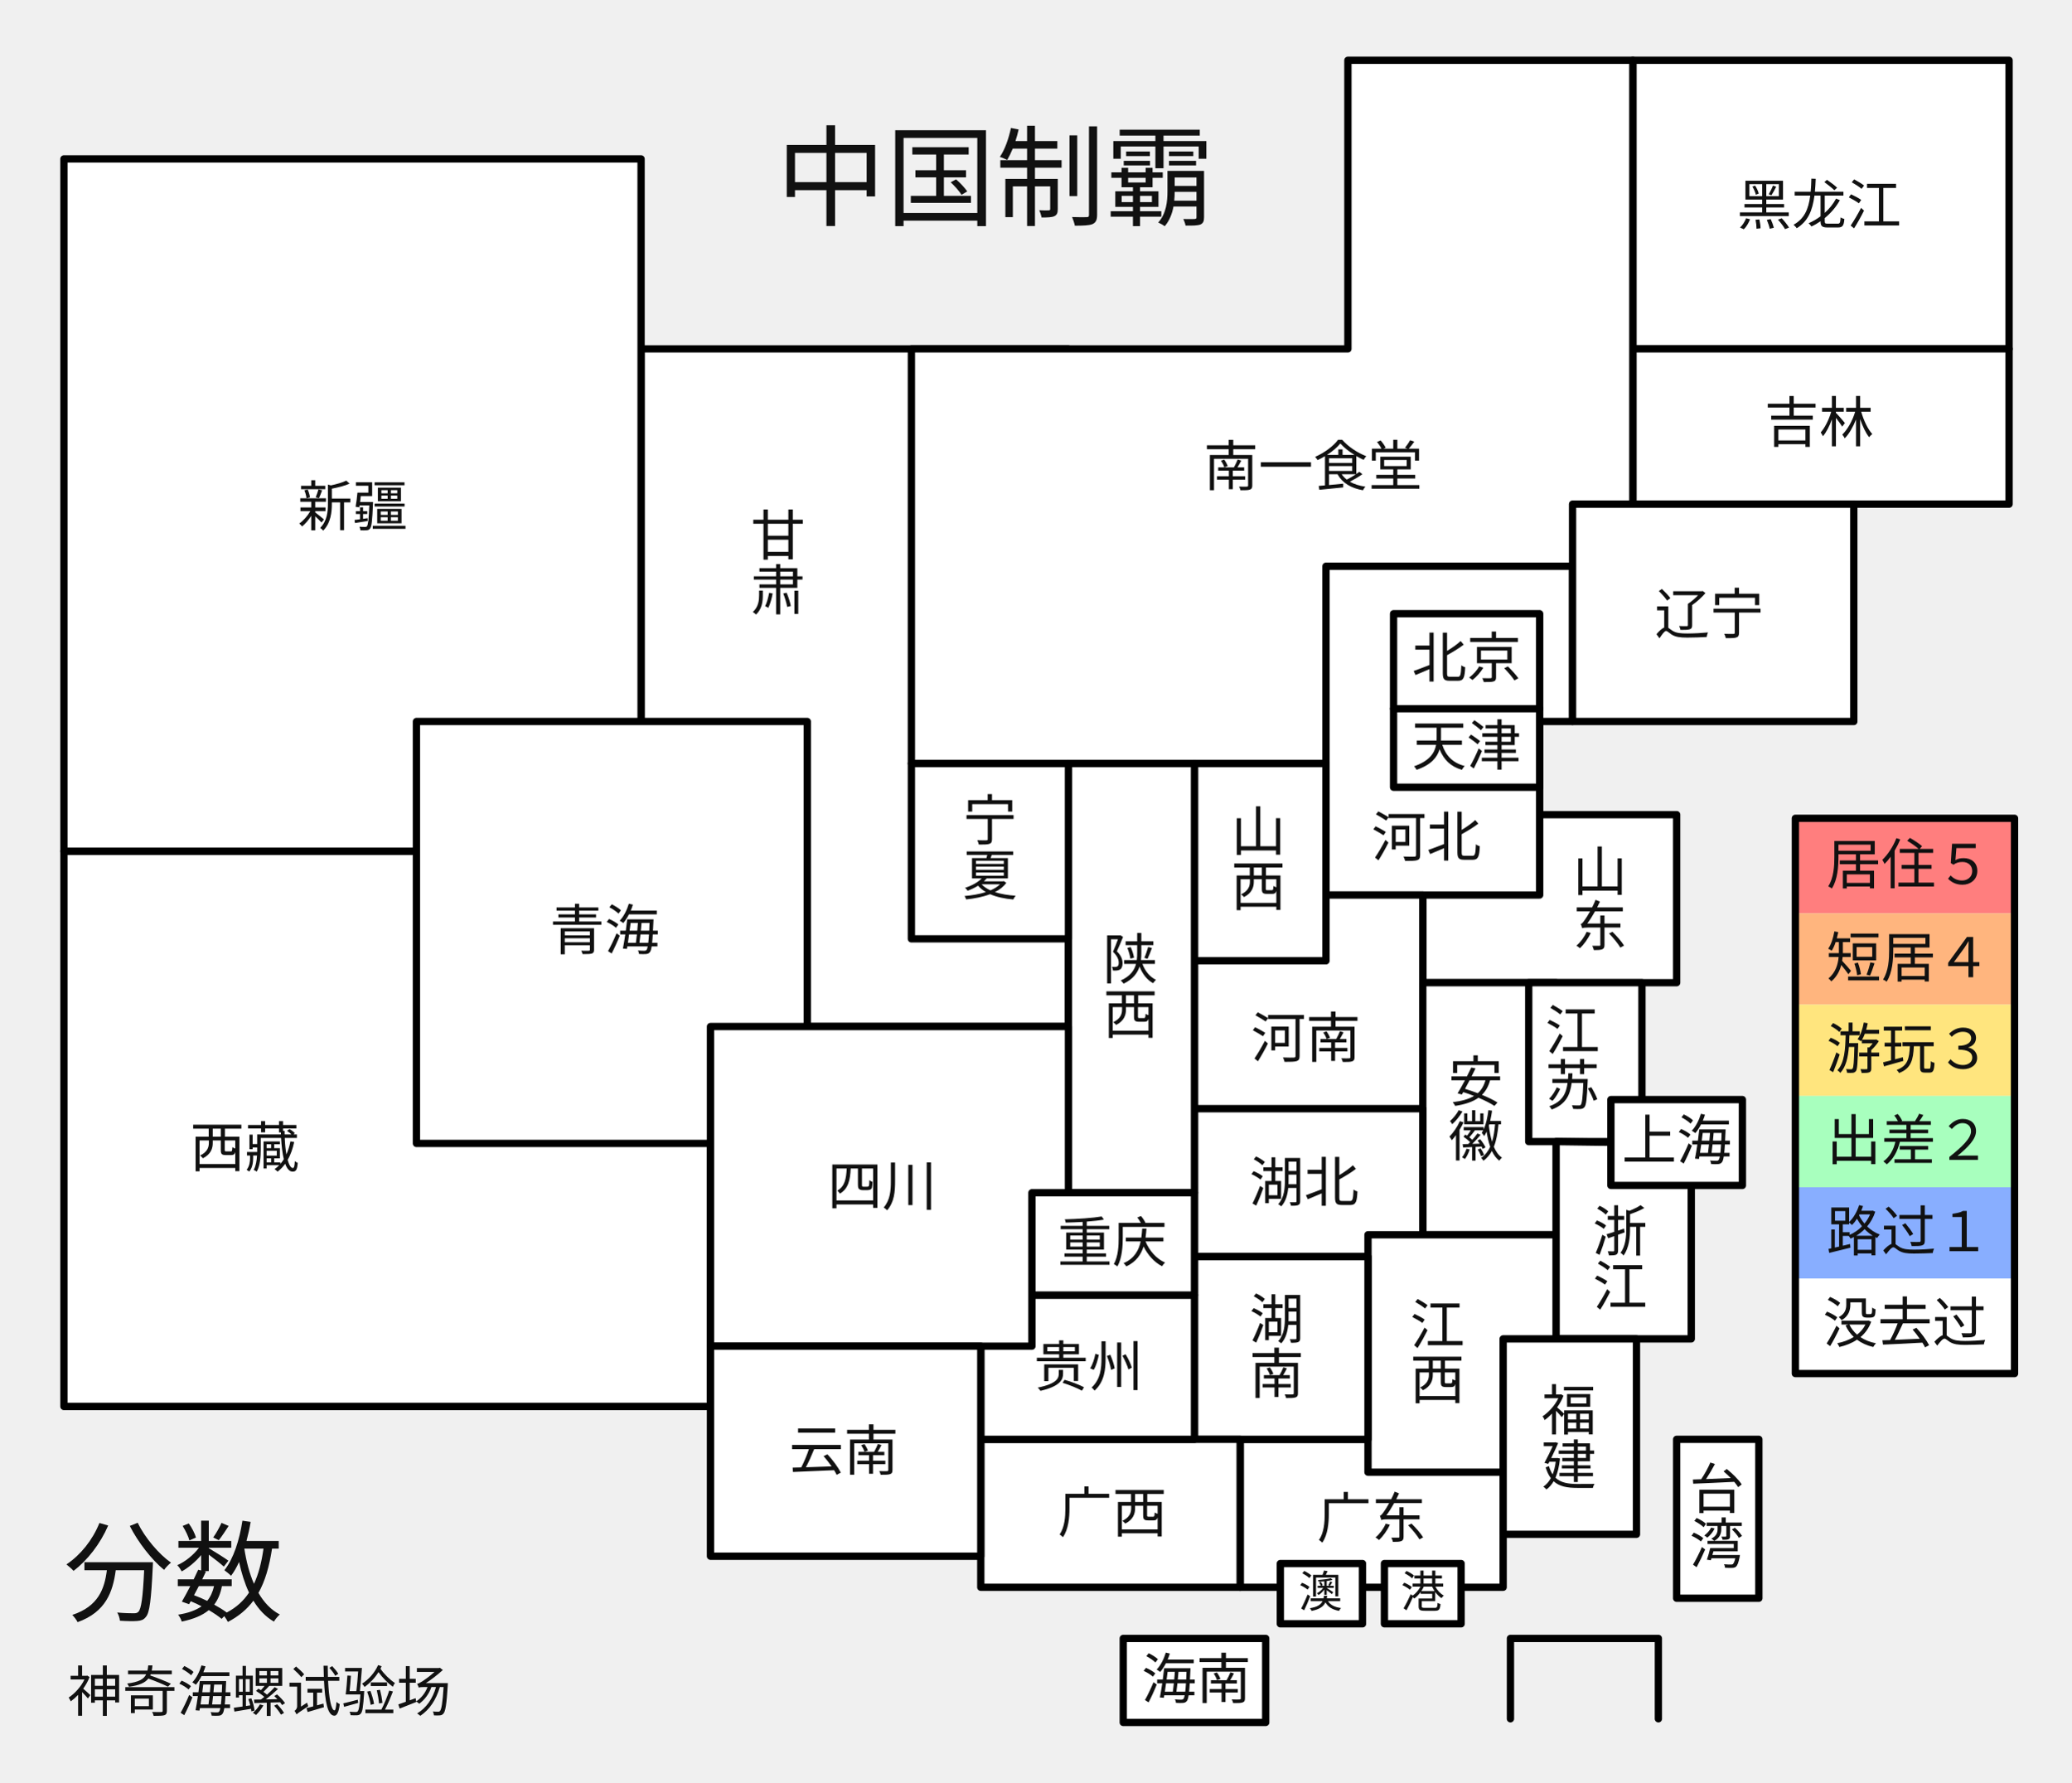
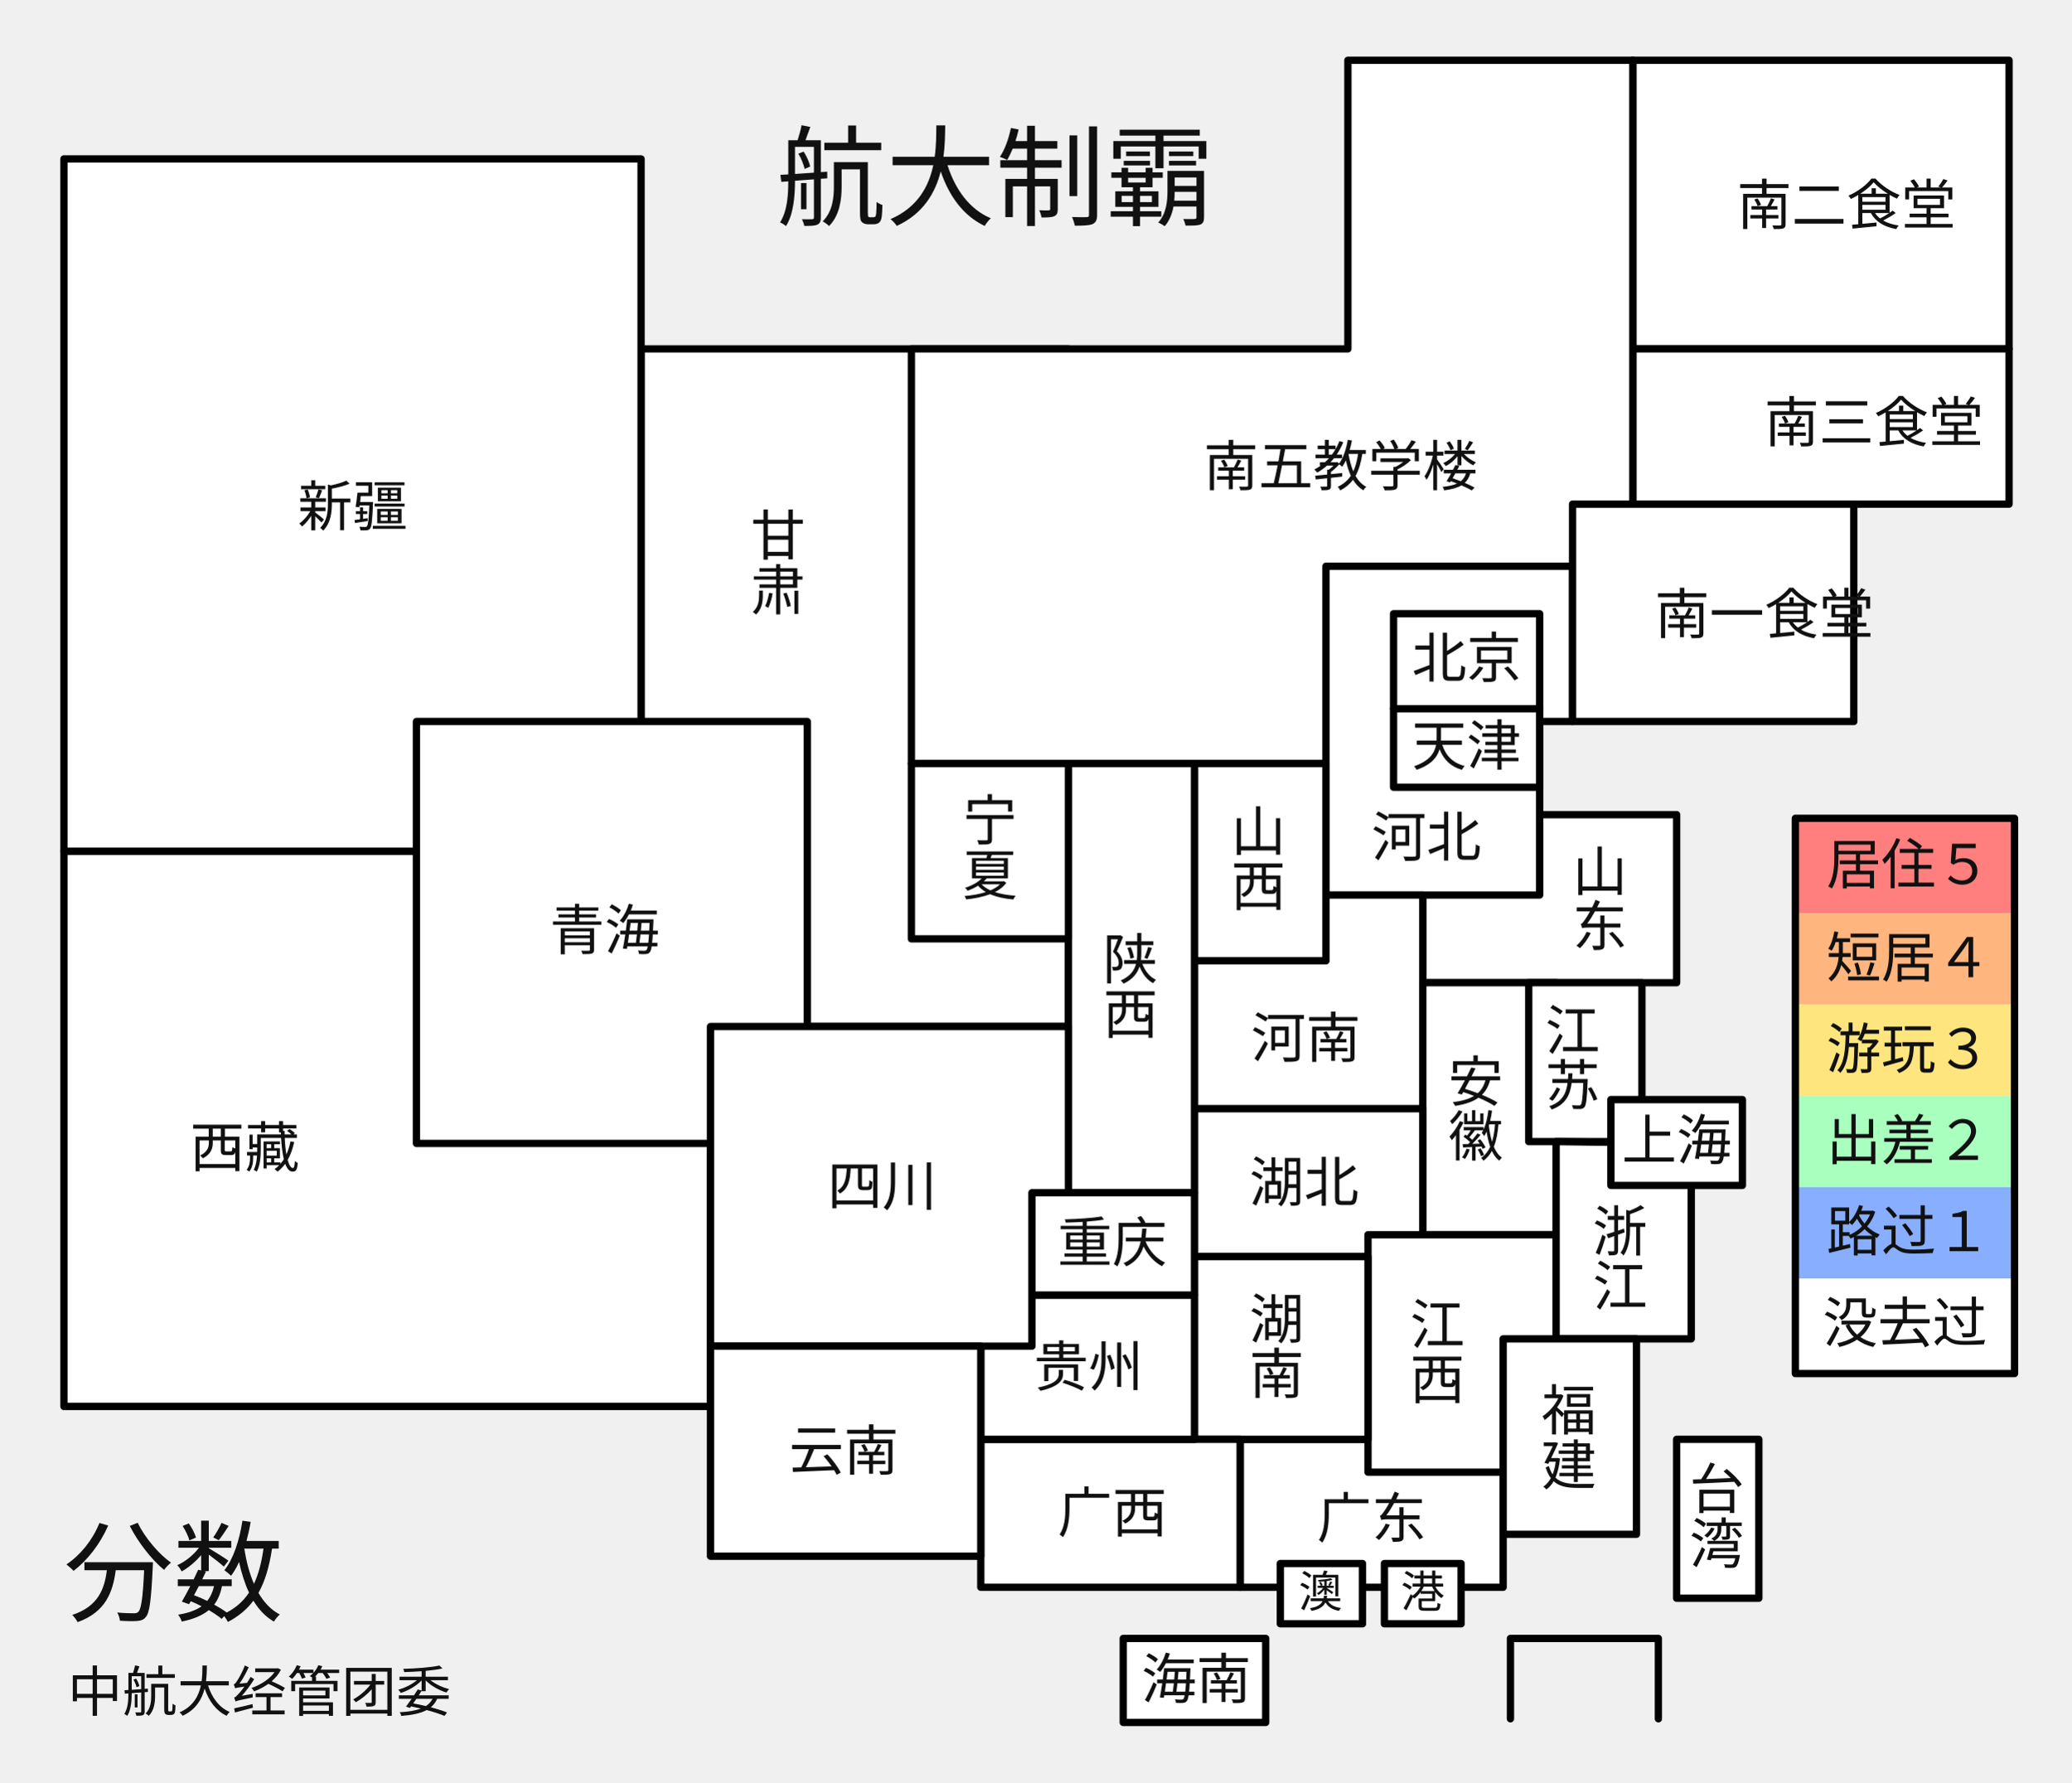
<svg xmlns="http://www.w3.org/2000/svg" viewBox="0 0 1134 976">
  <style />
  <style>
text{
	font-family: 'Tensentype-JiaLiDaYuanJF',sans-serif;
	fill:#111;
	font-size:30px;
}
#标题,
#分数{font-size:60px;}
.fs24{font-size:24px;}
#地区 path,
#曾母暗沙,
.边框{
    fill-rule:evenodd;
    clip-rule:evenodd;
    stroke:#000;
    stroke-width:4;
    stroke-linecap:round;
    stroke-linejoin:round;
}
#地区 path{
    fill:#FFF;
    cursor: pointer;
    pointer-events: auto;
}
#曾母暗沙,
.边框{fill:none;}
#地区 path[level="5"]{fill:#FF7E7E;}
#地区 path[level="4"]{fill:#FFB57E;}
#地区 path[level="3"]{fill:#FFE57E;}
#地区 path[level="2"]{fill:#A8FFBE;}
#地区 path[level="1"]{fill:#88AEFF;}
</style>
-   <text x="425" y="119" id="标题">中国制霸</text>
+   <text x="425" y="119" id="标题">航大制霸</text>
  <g id="地区">
-     <path id="黑龙江" d="M1100,33v158H894V33H1100z" />
-     <path id="甘肃" d="M585,191v371H351V191H585z" />
-     <path id="吉林" d="M894,191v85h206v-85H894z" />
-     <path id="内蒙古" d="M894,33H738v158H499v227h227l168-108V33z" />
-     <path id="山东" d="M779,446v92h139v-92H779z" />
+     <path id="南二食堂" d="M1100,33v158H894V33H1100z" />
+     <path id="明德馆" d="M585,191v371H351V191H585z" />
+     <path id="南三食堂" d="M894,191v85h206v-85H894z" />
+     <path id="南五教学楼" d="M894,33H738v158H499v227h227l168-108V33z" />
+     <path id="南一" d="M779,446v92h139v-92H779z" />
    <path id="河北" d="M861,310H726v180h117v-95h18V310z" />
    <path id="北京" d="M763 336h80v52H763Z" />
    <path id="天津" d="M763,388h80v43h-80V388z" />
    <path id="西藏" d="M389,770H35V466h354V770z" />
    <path id="新疆" d="M35,466V87h316v379H35z" />
    <path id="河南" d="M779,490H654v117h125V490z" />
    <path id="安徽" d="M852,538h-73v138h73V538z" />
    <path id="山西" d="M654,418v108h72V418H654z" />
    <path id="湖北" d="M779,688v-81H654v81H779z" />
    <path id="青海" d="M442,626V395H228v231H442z" />
    <path id="辽宁" d="M861,276v119h154V276H861z" />
    <path id="广东" d="M823,788H679v81h144V788z" />
    <path id="江苏" d="M899,538v87h-62v-87H899z" />
    <path id="江西" d="M852,806V676H749v130H852z" />
    <path id="浙江" d="M852,625l74,1v107h-74V625z" />
    <path id="福建" d="M823,733v107h73V733H823z" />
    <path id="上海" d="M882 602h72v47H882Z" />
    <path id="陕西" d="M585,653h69V418h-69V653z" />
    <path id="湖南" d="M654,688h95v100h-95V688z" />
    <path id="广西" d="M679,788H537v81h142V788z" />
    <path id="香港" d="M758 856h42v33H758Z" />
    <path id="澳门" d="M701 856h45v33H701Z" />
    <path id="贵州" d="M654,709H537v79h117V709z" />
    <path id="重庆" d="M565 653h89v56H565Z" />
    <path id="四川" d="M565,737v-84h20v-91H389v175H565z" />
    <path id="云南" d="M537,737H389v115h148V737z" />
    <path id="宁夏" d="M585,418h-86v96h86V418z" />
    <path id="台湾" d="M918 788h45v87H918Z" />
    <path id="海南" d="M615 897h78v46H615Z" />
  </g>
  <path id="曾母暗沙" d="M827 941L827 897L908 897L908 941" />
  <g id="地名">
-     <text x="659" y="266">南一食堂</text>
-     <text x="951" y="123">黑龙江</text>
-     <text x="966" y="242">吉林</text>
-     <text x="906" y="347">辽宁</text>
+     <text x="659" y="266">南五教学楼</text>
+     <text x="951" y="123">南二食堂</text>
+     <text x="966" y="242">南三食堂</text>
+     <text x="906" y="347">南一食堂</text>
    <text x="773" y="371">北京</text>
    <text x="773" y="419">天津</text>
    <text x="751" y="469">河北</text>
    <text x="861" y="488">山</text>
    <text x="861" y="518">东</text>
    <text x="685" y="579">河南</text>
    <text x="684" y="658">湖北</text>
    <text x="684" y="733">湖</text>
    <text x="684" y="763">南</text>
    <text x="846" y="575">江</text>
    <text x="846" y="605">苏</text>
    <text x="888" y="635">上海</text>
    <text x="872" y="685">浙</text>
    <text x="872" y="715">江</text>
    <text x="844" y="783">福</text>
    <text x="844" y="813">建</text>
    <text x="925" y="826">台</text>
    <text x="925" y="856">湾</text>
    <text x="625" y="930">海南</text>
    <text x="721" y="842">广东</text>
    <text x="772" y="736">江</text>
    <text x="772" y="766">西</text>
    <text x="793" y="603">安</text>
    <text x="793" y="633">徽</text>
    <text x="674" y="466">山</text>
    <text x="674" y="496">西</text>
    <text x="604" y="536">陕</text>
    <text x="604" y="566">西</text>
    <text x="527" y="460">宁</text>
    <text x="527" y="490">夏</text>
    <text x="411" y="304">甘</text>
    <text x="411" y="334">肃</text>
    <text x="301" y="520">青海</text>
    <text x="453" y="660">四川</text>
    <text x="432" y="805">云南</text>
    <text x="579" y="839">广西</text>
    <text x="566" y="759">贵州</text>
    <text x="579" y="691">重庆</text>
    <text x="104" y="639">西藏</text>
    <text x="163" y="288">新疆</text>
    <text x="767" y="880" class="fs24">港</text>
    <text x="711" y="880" class="fs24">澳</text>
  </g>
-   <text x="37" y="937">神奇海螺试验场</text>
+   <text x="37" y="937">中航大经管团委</text>
  <text id="分数" x="35" y="883">分数</text>
  <g id="等级">
    <path fill="#FF7E7E" d="M983 450h120v50H983Z" />
    <path fill="#FFB57E" d="M983 500h120v50H983Z" />
    <path fill="#FFE57E" d="M983 550h120v50H983Z" />
    <path fill="#A8FFBE" d="M983 600h120v50H983Z" />
    <path fill="#88AEFF" d="M983 650h120v50H983Z" />
    <path fill="#FFF" d="M983 700h120v50H983Z" />
    <path class="边框" d="M983 448h120v304H983Z" />
    <text x="1000" y="484">居住５</text>
    <text x="1000" y="535">短居４</text>
    <text x="1000" y="585">游玩３</text>
    <text x="1000" y="635">出差２</text>
    <text x="1000" y="685">路过１</text>
    <text x="998" y="735">没去过</text>
  </g>
</svg>
